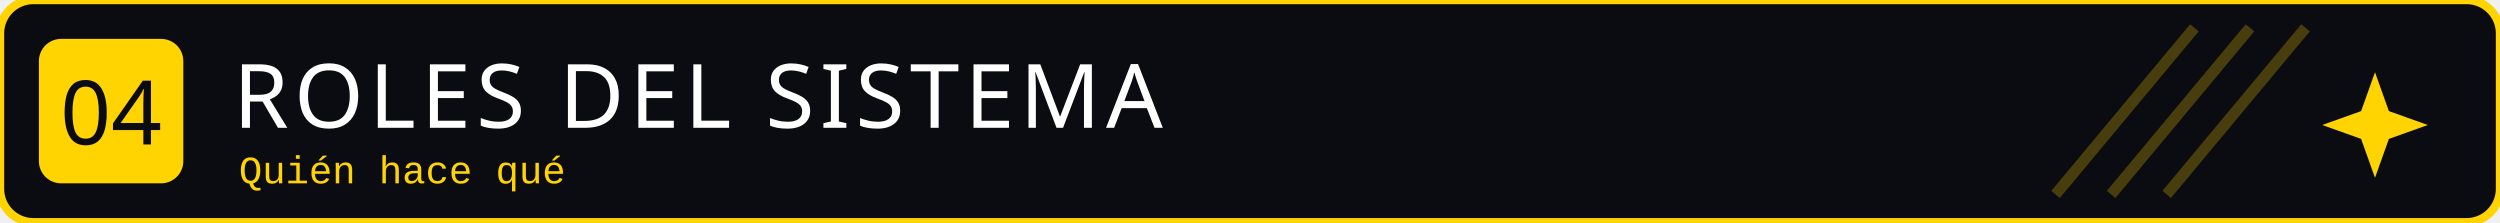
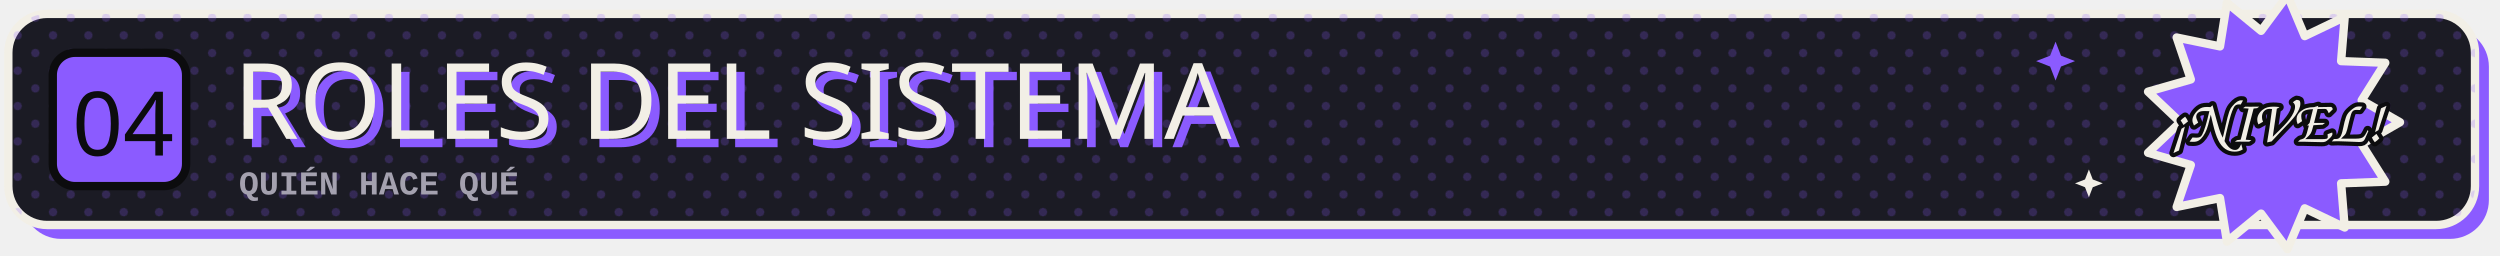
- <svg xmlns="http://www.w3.org/2000/svg" viewBox="0 0 900 80" width="900" height="80">
-   <style>.s{animation:s 3s ease-in-out infinite}@keyframes s{0%,100%{opacity:.35}50%{opacity:1}}</style>
-   <rect width="900" height="80" rx="12" fill="#0B0B12" />
-   <rect x="0" y="0" width="900" height="80" rx="12" fill="none" stroke="#FFD400" stroke-width="3" />
-   <rect x="14" y="14" width="52" height="52" rx="8" fill="#FFD400" />
-   <text x="40" y="52" text-anchor="middle" font-family="Impact,'Arial Black','Anton',sans-serif" font-size="32" fill="#0B0B12">04</text>
-   <text x="84" y="46" font-family="Impact,'Arial Black','Anton',sans-serif" font-size="32" fill="#fff" letter-spacing="2">ROLES DEL SISTEMA</text>
-   <text x="86" y="66" font-family="'Courier New',Consolas,monospace" font-size="14" fill="#FFD400">Quién hace qué</text>
-   <g class="s" fill="#FFD400">
-     <path d="M850 40 l5 -14 5 14 14 5 -14 5 -5 14 -5 -14 -14 -5z" />
+ <svg xmlns="http://www.w3.org/2000/svg" viewBox="0 0 900 92" width="900" height="92" role="img">
+   <defs>
+     <pattern id="ht" width="9" height="9" patternUnits="userSpaceOnUse" patternTransform="rotate(45)">
+       <circle cx="4.5" cy="4.5" r="1.5" fill="#8b5bff" opacity="0.22" />
+     </pattern>
+   </defs>
+   <style>@keyframes tw{0%,100%{opacity:.25}50%{opacity:1}}.tw{animation:tw 2.4s ease-in-out infinite}@keyframes fl{0%,100%{transform:translateY(0)}50%{transform:translateY(-10px)}}.fl{animation:fl 4s ease-in-out infinite}@keyframes wob{0%,100%{transform:rotate(-4deg)}50%{transform:rotate(4deg)}}@media (prefers-reduced-motion:reduce){*{animation:none!important}}@keyframes wb{0%,100%{transform:rotate(-12deg) scale(1)}50%{transform:rotate(-6deg) scale(1.07)}}.wb{animation:wb 2.6s ease-in-out infinite;transform-box:fill-box;transform-origin:center}</style>
+   <rect x="8" y="10" width="888" height="76" rx="14" fill="#8b5bff" />
+   <rect x="3" y="5" width="888" height="76" rx="14" fill="#1b1b24" stroke="#f2efe6" stroke-width="3" />
+   <rect x="3" y="5" width="888" height="76" rx="14" fill="url(#ht)" />
+   <rect x="19" y="19" width="48" height="48" rx="8" fill="#8b5bff" stroke="#0c0c0e" stroke-width="3" />
+   <text x="26.0" y="56.0" font-family="Anton,Impact,'Arial Narrow Bold','Arial Black',sans-serif" font-size="32" fill="#0c0c0e" textLength="34" lengthAdjust="spacingAndGlyphs">04</text>
+   <text x="87.0" y="53.0" font-family="Anton,Impact,'Arial Narrow Bold','Arial Black',sans-serif" font-size="38" fill="#8b5bff" textLength="297" lengthAdjust="spacingAndGlyphs">ROLES DEL SISTEMA</text>
+   <text x="84.0" y="50.0" font-family="Anton,Impact,'Arial Narrow Bold','Arial Black',sans-serif" font-size="38" fill="#f2efe6" textLength="297" lengthAdjust="spacingAndGlyphs">ROLES DEL SISTEMA</text>
+   <text x="86.0" y="70.0" font-family="'JetBrains Mono','Courier New',Consolas,monospace" font-size="12" font-weight="700" fill="#a4a1af" textLength="104" lengthAdjust="spacingAndGlyphs">QUIÉN HACE QUÉ</text>
+   <g transform="translate(818 44)">
+     <g class="wb">
+       <polygon points="46.0,0.0 32.2,7.9 40.7,21.4 24.8,22.0 26.1,37.9 11.7,31.0 5.5,45.7 -4.0,32.9 -16.3,43.0 -18.8,27.3 -34.4,30.5 -29.3,15.4 -44.7,11.0 -33.1,-0.0 -44.7,-11.0 -29.3,-15.4 -34.4,-30.5 -18.8,-27.3 -16.3,-43.0 -4.0,-32.9 5.5,-45.7 11.7,-31.0 26.1,-37.9 24.8,-22.0 40.7,-21.4 32.2,-7.9" fill="#8b5bff" stroke="#f2efe6" stroke-width="3" stroke-linejoin="round" />
+       <text x="-36.8" y="7.0" font-family="Bangers,'Comic Sans MS','Chalkboard SE',Impact,cursive" font-size="22" fill="#f2efe6" stroke="#0c0c0e" stroke-width="3" stroke-linejoin="round" paint-order="stroke" textLength="74" lengthAdjust="spacingAndGlyphs">¡NIVEL!</text>
+     </g>
  </g>
-   <path d="M740 70 L790 10 M760 70 L810 10 M780 70 L830 10" stroke="#FFD400" stroke-width="4" opacity=".25" />
+   <path class="tw" style="animation-delay:0.5s" d="M740 15 L741.96 20.04 L747 22 L741.96 23.96 L740 29 L738.04 23.96 L733 22 L738.04 20.04Z" fill="#8b5bff" />
+   <path class="tw" style="animation-delay:1.1s" d="M752 61 L753.4 64.6 L757 66 L753.4 67.4 L752 71 L750.6 67.4 L747 66 L750.6 64.6Z" fill="#f2efe6" />
</svg>
